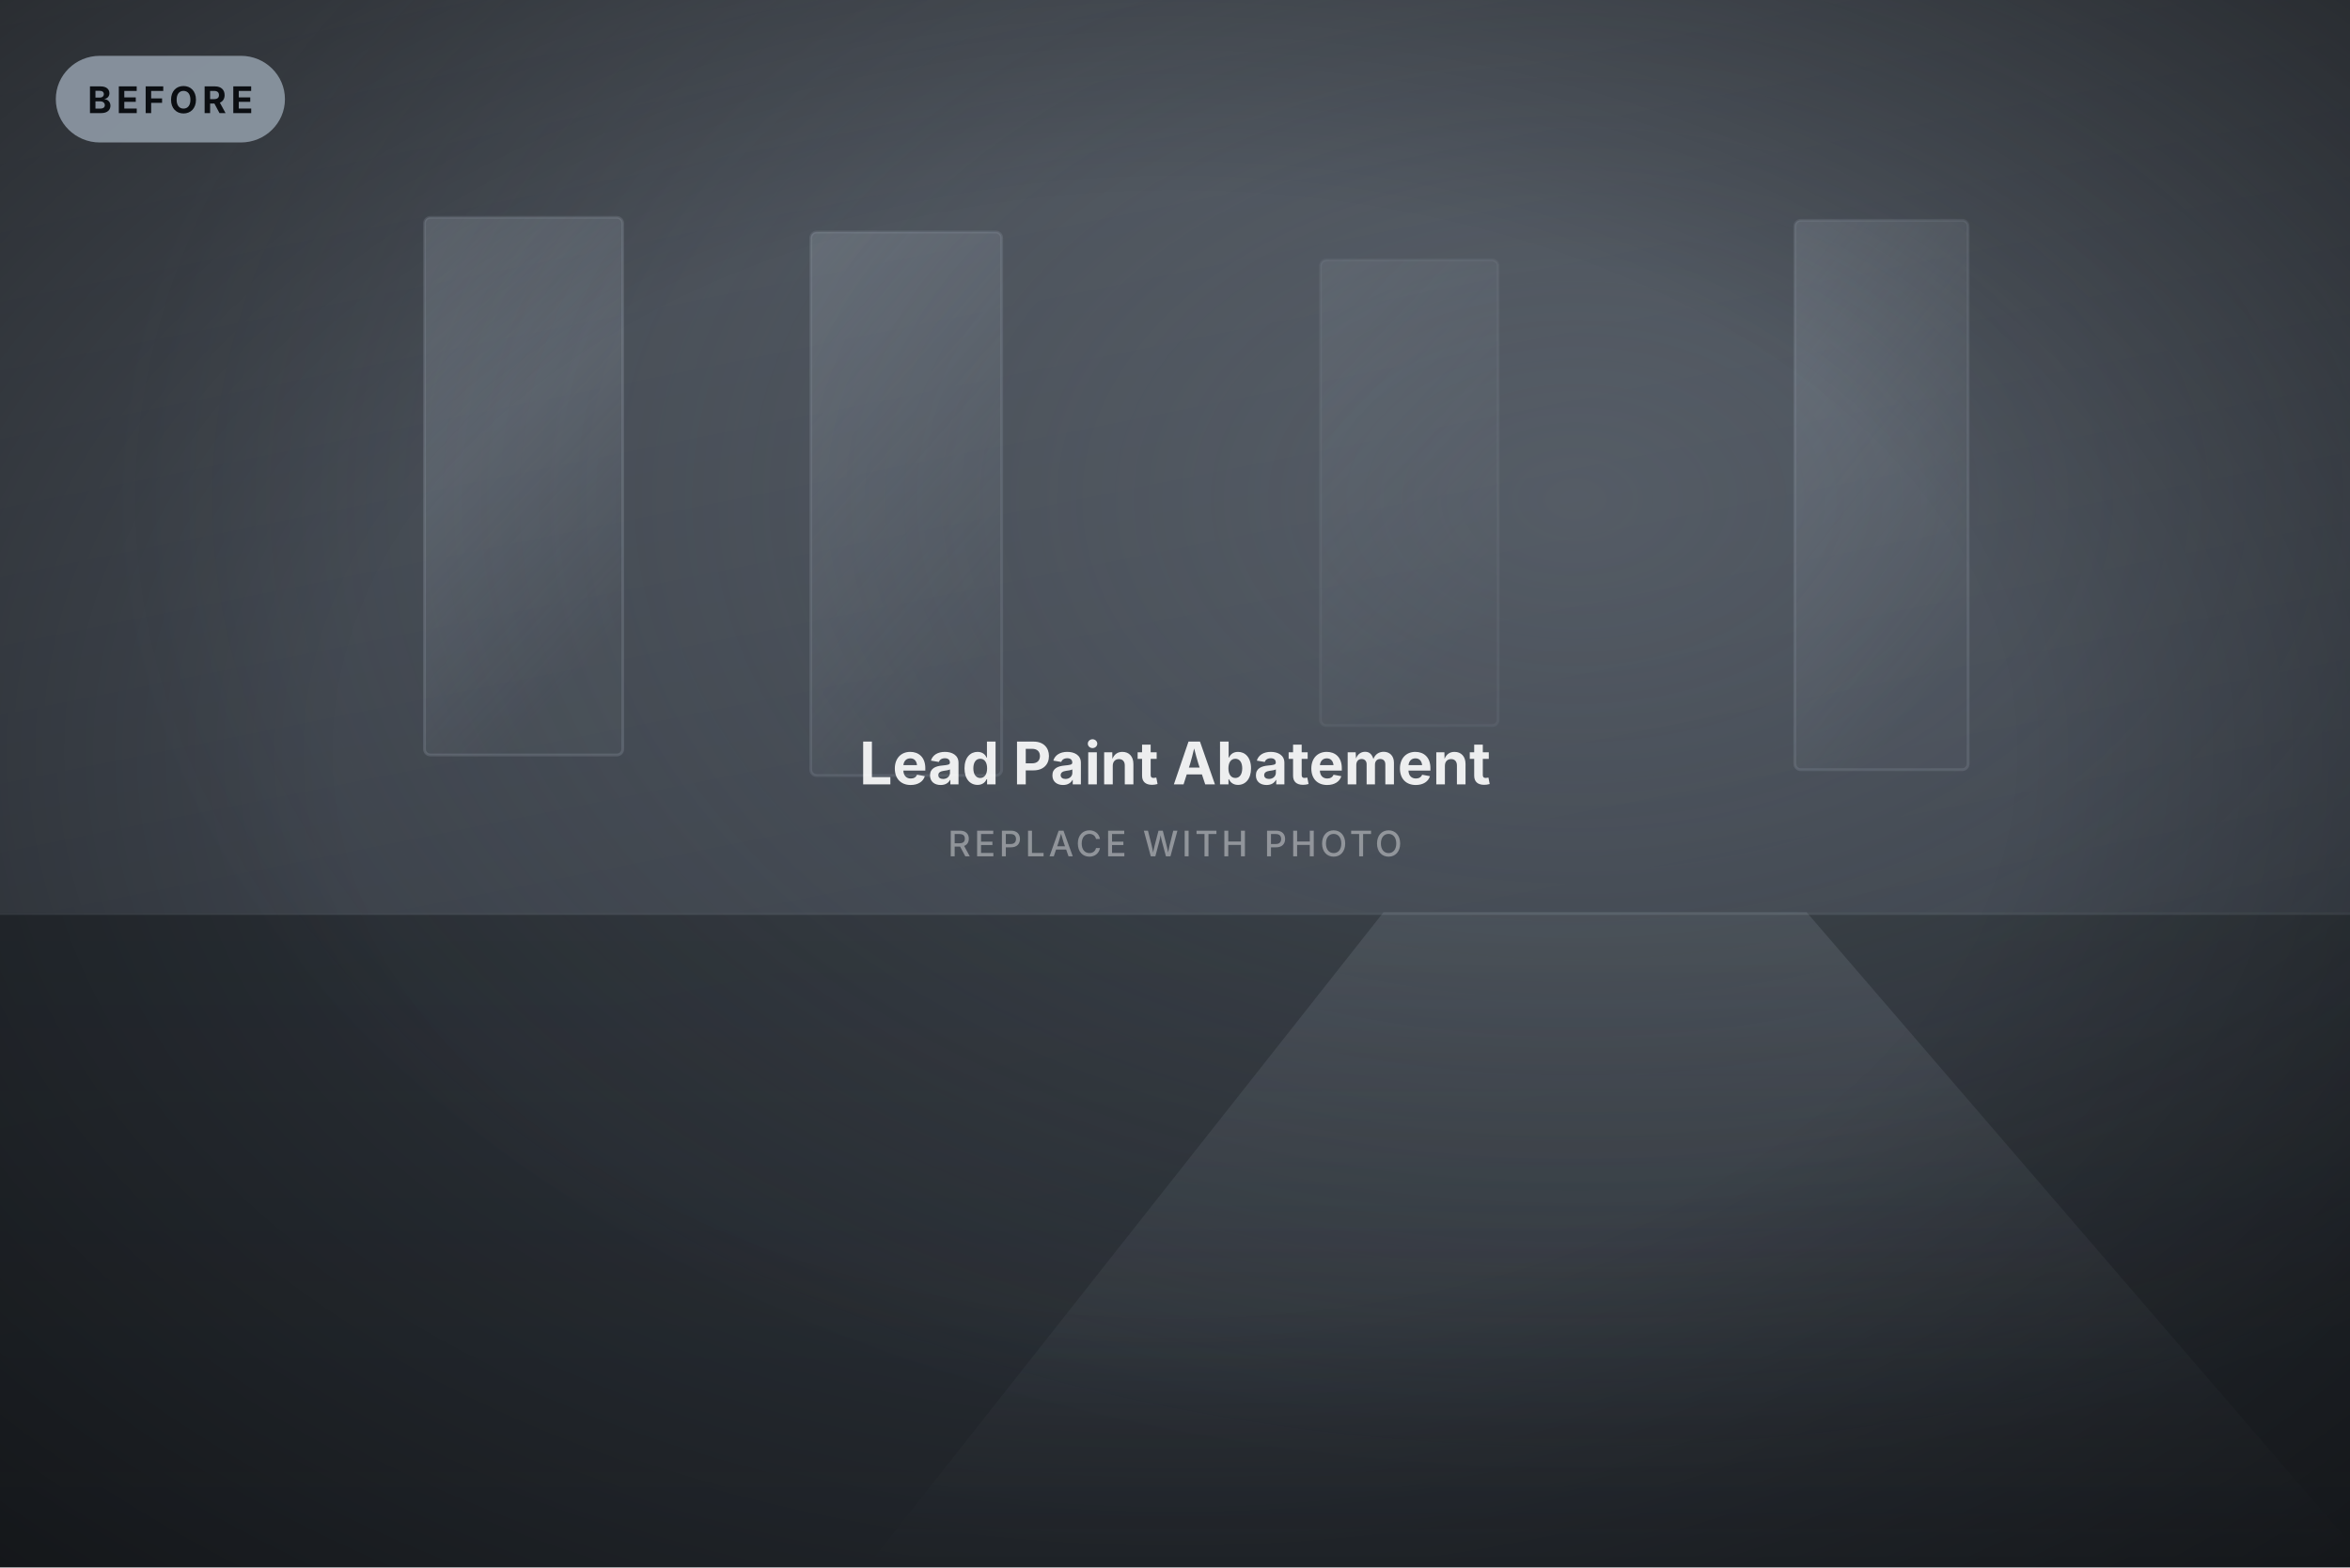
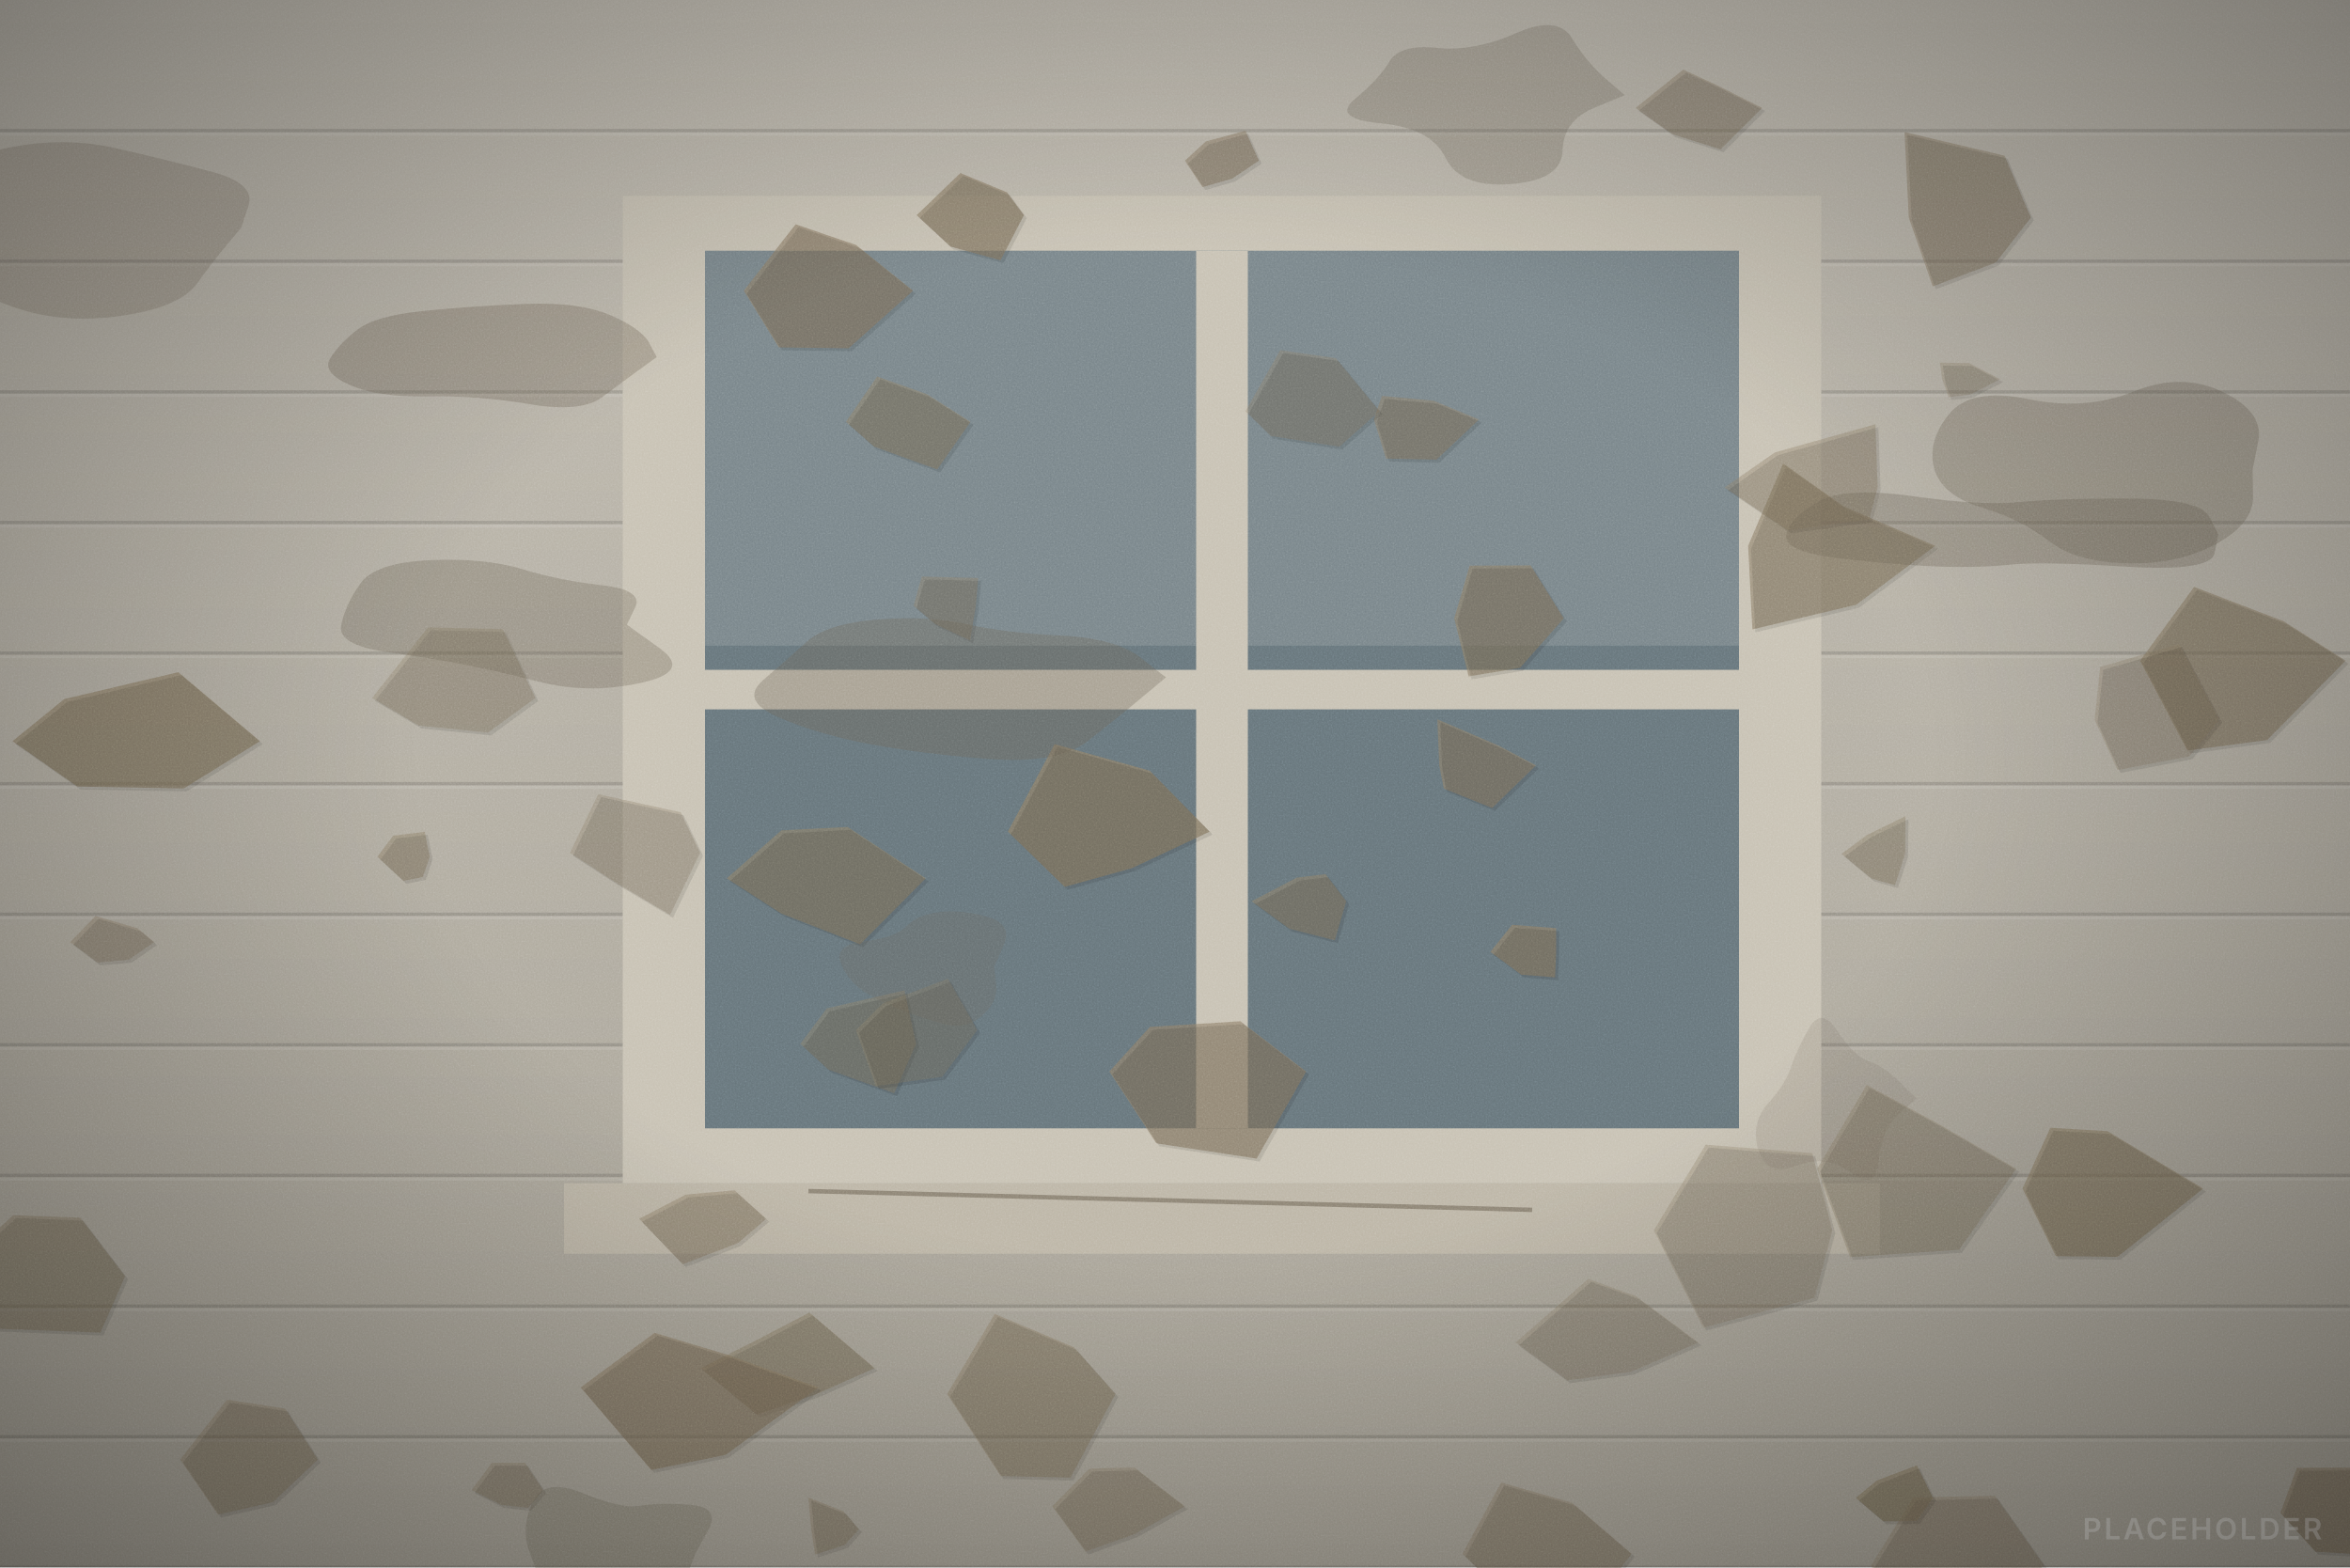
- <svg xmlns="http://www.w3.org/2000/svg" viewBox="0 0 1600 1067" width="1600" height="1067" role="img" aria-label="Lead Paint Abatement — placeholder image">
+ <svg xmlns="http://www.w3.org/2000/svg" viewBox="0 0 1600 1067" width="1600" height="1067" role="img" aria-label="Before: Lead paint abatement — illustrated placeholder">
  <defs>
-     <linearGradient id="wall-victorian-lead-before" x1="0" y1="0" x2="0.3" y2="1">
-       <stop offset="0" stop-color="#4A5058" />
-       <stop offset="1" stop-color="#313740" />
+     <linearGradient id="sdp1325" x1="0" y1="0" x2="0" y2="1">
+       <stop offset="0" stop-color="#c1bcb1" stop-opacity="1" />
+       <stop offset="1" stop-color="#a6a195" stop-opacity="1" />
    </linearGradient>
-     <linearGradient id="floor-victorian-lead-before" x1="0" y1="0" x2="0" y2="1">
-       <stop offset="0" stop-color="#262B31" stop-opacity="0.92" />
-       <stop offset="1" stop-color="#262B31" />
-     </linearGradient>
-     <linearGradient id="pane-victorian-lead-before" x1="0" y1="0" x2="0.4" y2="1">
-       <stop offset="0" stop-color="#A5B0BD" stop-opacity="0.85" />
-       <stop offset="1" stop-color="#A5B0BD" stop-opacity="0.12" />
-     </linearGradient>
-     <linearGradient id="shaft-victorian-lead-before" x1="0" y1="0" x2="0" y2="1">
-       <stop offset="0" stop-color="#A5B0BD" stop-opacity="0.34" />
-       <stop offset="1" stop-color="#A5B0BD" stop-opacity="0" />
-     </linearGradient>
-     <radialGradient id="lamp-victorian-lead-before" cx="0.669" cy="0.320" r="0.62">
-       <stop offset="0" stop-color="#8A94A0" stop-opacity="0.30" />
-       <stop offset="1" stop-color="#8A94A0" stop-opacity="0" />
-     </radialGradient>
-     <radialGradient id="vig-victorian-lead-before" cx="0.5" cy="0.48" r="0.78">
-       <stop offset="0.45" stop-color="#000000" stop-opacity="0" />
-       <stop offset="1" stop-color="#000000" stop-opacity="0.55" />
+     <filter id="grp1325" x="0" y="0" width="100%" height="100%">
+       <feTurbulence type="fractalNoise" baseFrequency="0.9" numOctaves="3" seed="7" result="n" />
+       <feColorMatrix in="n" type="saturate" values="0" />
+       <feComponentTransfer>
+         <feFuncA type="linear" slope="0.5" />
+       </feComponentTransfer>
+     </filter>
+     <radialGradient id="vgp1325" cx="0.5" cy="0.48" r="0.76">
+       <stop offset="0.42" stop-color="#000" stop-opacity="0" />
+       <stop offset="1" stop-color="#000" stop-opacity="0.42" />
    </radialGradient>
  </defs>
-   <rect width="1600" height="1067" fill="url(#wall-victorian-lead-before)" />
-   <rect x="289" y="148" width="135" height="366" rx="4" fill="url(#pane-victorian-lead-before)" fill-opacity="0.41" />
-   <rect x="289" y="148" width="135" height="366" rx="4" fill="none" stroke="#A5B0BD" stroke-opacity="0.22" stroke-width="1.9" />
-   <rect x="552" y="158" width="130" height="370" rx="4" fill="url(#pane-victorian-lead-before)" fill-opacity="0.33" />
-   <rect x="552" y="158" width="130" height="370" rx="4" fill="none" stroke="#A5B0BD" stroke-opacity="0.18" stroke-width="1.9" />
-   <rect x="899" y="177" width="121" height="317" rx="4" fill="url(#pane-victorian-lead-before)" fill-opacity="0.18" />
-   <rect x="899" y="177" width="121" height="317" rx="4" fill="none" stroke="#A5B0BD" stroke-opacity="0.10" stroke-width="1.9" />
-   <rect x="1222" y="150" width="118" height="374" rx="4" fill="url(#pane-victorian-lead-before)" fill-opacity="0.35" />
-   <rect x="1222" y="150" width="118" height="374" rx="4" fill="none" stroke="#A5B0BD" stroke-opacity="0.19" stroke-width="1.9" />
-   <rect y="621" width="1600" height="446" fill="url(#floor-victorian-lead-before)" />
-   <rect y="621" width="1600" height="1.9" fill="#A5B0BD" fill-opacity="0.18" />
-   <path d="M942 621 L1230 621 L1614 1067 L590 1067 Z" fill="url(#shaft-victorian-lead-before)" fill-opacity="0.5" />
-   <rect width="1600" height="1067" fill="url(#lamp-victorian-lead-before)" />
-   <rect width="1600" height="1067" fill="url(#vig-victorian-lead-before)" />
-   <text x="800" y="534" text-anchor="middle" font-family="Inter, Helvetica, Arial, sans-serif" font-size="40" font-weight="650" fill="#FFFFFF" fill-opacity="0.90">Lead Paint Abatement</text>
-   <text x="800" y="583" text-anchor="middle" font-family="Inter, Helvetica, Arial, sans-serif" font-size="24" font-weight="500" letter-spacing="2.4" fill="#FFFFFF" fill-opacity="0.40">REPLACE WITH PHOTO</text>
-   <g>
-     <rect x="38" y="38" width="156" height="59" rx="30" fill="#8A94A0" fill-opacity="0.95" />
-     <text x="116" y="77" text-anchor="middle" font-family="Inter, Helvetica, Arial, sans-serif" font-size="25" font-weight="700" letter-spacing="3.1" fill="#0B0E12">BEFORE</text>
-   </g>
+   <rect x="0.0" y="0.0" width="1600.0" height="1067.0" fill="url(#sdp1325)" />
+   <line x1="0.0" y1="88.9" x2="1600.0" y2="88.9" stroke="#000" stroke-width="2.20" stroke-opacity="0.130" stroke-linecap="butt" />
+   <line x1="0.0" y1="91.4" x2="1600.0" y2="91.4" stroke="#FFFFFF" stroke-width="2.00" stroke-opacity="0.100" stroke-linecap="butt" />
+   <line x1="0.0" y1="177.8" x2="1600.0" y2="177.8" stroke="#000" stroke-width="2.20" stroke-opacity="0.130" stroke-linecap="butt" />
+   <line x1="0.0" y1="180.3" x2="1600.0" y2="180.3" stroke="#FFFFFF" stroke-width="2.00" stroke-opacity="0.100" stroke-linecap="butt" />
+   <line x1="0.0" y1="266.8" x2="1600.0" y2="266.8" stroke="#000" stroke-width="2.20" stroke-opacity="0.130" stroke-linecap="butt" />
+   <line x1="0.0" y1="269.2" x2="1600.0" y2="269.2" stroke="#FFFFFF" stroke-width="2.00" stroke-opacity="0.100" stroke-linecap="butt" />
+   <line x1="0.0" y1="355.7" x2="1600.0" y2="355.7" stroke="#000" stroke-width="2.20" stroke-opacity="0.130" stroke-linecap="butt" />
+   <line x1="0.0" y1="358.2" x2="1600.0" y2="358.2" stroke="#FFFFFF" stroke-width="2.00" stroke-opacity="0.100" stroke-linecap="butt" />
+   <line x1="0.0" y1="444.6" x2="1600.0" y2="444.6" stroke="#000" stroke-width="2.20" stroke-opacity="0.130" stroke-linecap="butt" />
+   <line x1="0.0" y1="447.1" x2="1600.0" y2="447.1" stroke="#FFFFFF" stroke-width="2.00" stroke-opacity="0.100" stroke-linecap="butt" />
+   <line x1="0.0" y1="533.5" x2="1600.0" y2="533.5" stroke="#000" stroke-width="2.20" stroke-opacity="0.130" stroke-linecap="butt" />
+   <line x1="0.0" y1="536.0" x2="1600.0" y2="536.0" stroke="#FFFFFF" stroke-width="2.00" stroke-opacity="0.100" stroke-linecap="butt" />
+   <line x1="0.0" y1="622.4" x2="1600.0" y2="622.4" stroke="#000" stroke-width="2.20" stroke-opacity="0.130" stroke-linecap="butt" />
+   <line x1="0.0" y1="624.9" x2="1600.0" y2="624.9" stroke="#FFFFFF" stroke-width="2.00" stroke-opacity="0.100" stroke-linecap="butt" />
+   <line x1="0.0" y1="711.3" x2="1600.0" y2="711.3" stroke="#000" stroke-width="2.20" stroke-opacity="0.130" stroke-linecap="butt" />
+   <line x1="0.0" y1="713.8" x2="1600.0" y2="713.8" stroke="#FFFFFF" stroke-width="2.00" stroke-opacity="0.100" stroke-linecap="butt" />
+   <line x1="0.0" y1="800.2" x2="1600.0" y2="800.2" stroke="#000" stroke-width="2.20" stroke-opacity="0.130" stroke-linecap="butt" />
+   <line x1="0.0" y1="802.8" x2="1600.0" y2="802.8" stroke="#FFFFFF" stroke-width="2.00" stroke-opacity="0.100" stroke-linecap="butt" />
+   <line x1="0.0" y1="889.2" x2="1600.0" y2="889.2" stroke="#000" stroke-width="2.20" stroke-opacity="0.130" stroke-linecap="butt" />
+   <line x1="0.0" y1="891.7" x2="1600.0" y2="891.7" stroke="#FFFFFF" stroke-width="2.00" stroke-opacity="0.100" stroke-linecap="butt" />
+   <line x1="0.0" y1="978.1" x2="1600.0" y2="978.1" stroke="#000" stroke-width="2.20" stroke-opacity="0.130" stroke-linecap="butt" />
+   <line x1="0.0" y1="980.6" x2="1600.0" y2="980.6" stroke="#FFFFFF" stroke-width="2.00" stroke-opacity="0.100" stroke-linecap="butt" />
+   <line x1="0.0" y1="1067.0" x2="1600.0" y2="1067.0" stroke="#000" stroke-width="2.20" stroke-opacity="0.130" stroke-linecap="butt" />
+   <line x1="0.0" y1="1069.5" x2="1600.0" y2="1069.5" stroke="#FFFFFF" stroke-width="2.00" stroke-opacity="0.100" stroke-linecap="butt" />
+   <rect x="424.0" y="133.4" width="816.0" height="672.2" fill="#C8C2B4" />
+   <rect x="480.0" y="170.7" width="704.0" height="597.5" fill="#5E6E76" fill-opacity="0.900" />
+   <rect x="480.0" y="170.7" width="704.0" height="268.9" fill="#FFFFFF" fill-opacity="0.120" />
+   <line x1="832.0" y1="170.7" x2="832.0" y2="768.2" stroke="#C8C2B4" stroke-width="35.20" stroke-opacity="1.000" stroke-linecap="butt" />
+   <line x1="480.0" y1="469.5" x2="1184.0" y2="469.5" stroke="#C8C2B4" stroke-width="26.89" stroke-opacity="1.000" stroke-linecap="butt" />
+   <rect x="384.0" y="805.6" width="896.0" height="48.0" fill="#BDB6A7" />
+   <polygon points="85.2,868.9 68.4,907.3 -2.3,904.6 -36.0,868.9 8.9,827.3 54.7,829.0" fill="#8E7F66" fill-opacity="0.489" />
+   <polygon points="87.2,870.9 70.4,909.3 -0.3,906.6 -34.0,870.9 10.9,829.3 56.7,831.0" fill="#000" fill-opacity="0.100" />
+   <polygon points="1199.8,73.5 1171.4,101.7 1138.7,91.4 1113.6,73.5 1146.0,47.4 1168.4,57.7" fill="#8E7F66" fill-opacity="0.429" />
+   <polygon points="1201.8,75.5 1173.4,103.7 1140.7,93.4 1115.6,75.5 1148.0,49.4 1170.4,59.7" fill="#000" fill-opacity="0.100" />
+   <polygon points="1247.5,837.6 1235.4,883.5 1159.7,903.9 1126.0,837.6 1161.3,779.3 1233.9,785.1" fill="#8E7F66" fill-opacity="0.326" />
+   <polygon points="1249.5,839.6 1237.4,885.5 1161.7,905.9 1128.0,839.6 1163.3,781.3 1235.9,787.1" fill="#000" fill-opacity="0.100" />
+   <polygon points="364.5,475.2 332.3,498.7 285.1,494.0 253.3,475.2 291.4,427.1 342.4,428.3" fill="#8E7F66" fill-opacity="0.354" />
+   <polygon points="366.5,477.2 334.3,500.7 287.1,496.0 255.3,477.2 293.4,429.1 344.4,430.3" fill="#000" fill-opacity="0.100" />
+   <polygon points="823.6,566.2 770.6,591.1 724.9,603.8 686.2,566.2 718.0,506.6 782.8,524.7" fill="#8E7F66" fill-opacity="0.667" />
+   <polygon points="825.6,568.2 772.6,593.1 726.9,605.8 688.2,568.2 720.0,508.6 784.8,526.7" fill="#000" fill-opacity="0.100" />
+   <polygon points="1064.7,421.0 1034.9,454.7 999.9,460.5 990.1,421.0 1000.6,385.1 1042.1,384.9" fill="#8E7F66" fill-opacity="0.595" />
+   <polygon points="1066.7,423.0 1036.9,456.7 1001.9,462.5 992.1,423.0 1002.6,387.1 1044.1,386.9" fill="#000" fill-opacity="0.100" />
+   <polygon points="1382.7,148.2 1358.8,178.8 1315.9,195.0 1299.6,148.2 1296.7,89.9 1364.8,106.0" fill="#8E7F66" fill-opacity="0.493" />
+   <polygon points="1384.7,150.2 1360.8,180.8 1317.9,197.0 1301.6,150.2 1298.7,91.9 1366.8,108.0" fill="#000" fill-opacity="0.100" />
+   <polygon points="1045.8,521.1 1015.9,550.1 983.0,536.9 979.9,521.1 978.6,489.7 1020.3,507.6" fill="#8E7F66" fill-opacity="0.555" />
+   <polygon points="1047.8,523.1 1017.9,552.1 985.0,538.9 981.9,523.1 980.6,491.7 1022.3,509.6" fill="#000" fill-opacity="0.100" />
+   <polygon points="623.7,710.7 608.8,744.3 564.0,728.2 544.9,710.7 562.9,686.5 615.8,674.2" fill="#8E7F66" fill-opacity="0.386" />
+   <polygon points="625.7,712.7 610.8,746.3 566.0,730.2 546.9,712.7 564.9,688.5 617.8,676.2" fill="#000" fill-opacity="0.100" />
+   <polygon points="1007.0,285.6 978.0,313.0 943.6,312.2 935.4,285.6 940.8,269.5 976.1,272.8" fill="#8E7F66" fill-opacity="0.478" />
+   <polygon points="1009.0,287.6 980.0,315.0 945.6,314.2 937.4,287.6 942.8,271.5 978.1,274.8" fill="#000" fill-opacity="0.100" />
+   <polygon points="697.1,146.5 681.2,177.2 647.2,167.9 624.1,146.5 653.9,117.8 685.7,131.0" fill="#8E7F66" fill-opacity="0.634" />
+   <polygon points="699.1,148.5 683.2,179.2 649.2,169.9 626.1,148.5 655.9,119.8 687.7,133.0" fill="#000" fill-opacity="0.100" />
+   <polygon points="1361.8,258.2 1341.5,268.6 1326.7,270.4 1322.4,258.2 1320.8,246.9 1340.6,247.2" fill="#8E7F66" fill-opacity="0.312" />
+   <polygon points="1363.8,260.2 1343.5,270.6 1328.7,272.4 1324.4,260.2 1322.8,248.9 1342.6,249.2" fill="#000" fill-opacity="0.100" />
+   <polygon points="292.6,583.3 287.9,597.0 274.7,599.7 256.9,583.3 267.7,568.9 289.2,566.3" fill="#8E7F66" fill-opacity="0.466" />
+   <polygon points="294.6,585.3 289.9,599.0 276.7,601.7 258.9,585.3 269.7,570.9 291.2,568.3" fill="#000" fill-opacity="0.100" />
+   <polygon points="759.5,949.1 728.8,1006.0 681.3,1004.9 644.8,949.1 677.3,894.5 731.2,917.2" fill="#8E7F66" fill-opacity="0.468" />
+   <polygon points="761.5,951.1 730.8,1008.0 683.3,1006.9 646.8,951.1 679.3,896.5 733.2,919.2" fill="#000" fill-opacity="0.100" />
+   <polygon points="1156.4,914.0 1110.5,933.9 1067.1,939.7 1031.9,914.0 1081.4,870.7 1113.9,882.5" fill="#8E7F66" fill-opacity="0.334" />
+   <polygon points="1158.4,916.0 1112.5,935.9 1069.1,941.7 1033.9,916.0 1083.4,872.7 1115.9,884.5" fill="#000" fill-opacity="0.100" />
+   <polygon points="665.4,701.3 641.5,733.1 596.3,739.4 582.8,701.3 601.1,683.1 645.4,666.3" fill="#8E7F66" fill-opacity="0.300" />
+   <polygon points="667.4,703.3 643.5,735.1 598.3,741.4 584.8,703.3 603.1,685.1 647.4,668.3" fill="#000" fill-opacity="0.100" />
+   <polygon points="1391.6,1065.6 1344.9,1111.0 1293.7,1115.9 1274.0,1065.6 1302.7,1019.5 1358.3,1018.3" fill="#8E7F66" fill-opacity="0.394" />
+   <polygon points="1393.6,1067.6 1346.9,1113.0 1295.7,1117.9 1276.0,1067.6 1304.7,1021.5 1360.3,1020.3" fill="#000" fill-opacity="0.100" />
+   <polygon points="806.7,1025.5 772.1,1044.6 739.0,1056.4 716.4,1025.5 741.7,999.8 772.5,999.1" fill="#8E7F66" fill-opacity="0.386" />
+   <polygon points="808.7,1027.5 774.1,1046.6 741.0,1058.4 718.4,1027.5 743.7,1001.8 774.5,1001.1" fill="#000" fill-opacity="0.100" />
+   <polygon points="595.5,931.4 556.9,948.7 515.5,963.2 477.0,931.4 515.4,912.2 551.1,893.6" fill="#8E7F66" fill-opacity="0.505" />
+   <polygon points="597.5,933.4 558.9,950.7 517.5,965.2 479.0,933.4 517.4,914.2 553.1,895.6" fill="#000" fill-opacity="0.100" />
+   <polygon points="621.7,197.9 577.8,237.1 530.2,236.5 506.4,197.9 541.7,152.7 582.9,166.8" fill="#8E7F66" fill-opacity="0.627" />
+   <polygon points="623.7,199.9 579.8,239.1 532.2,238.5 508.4,199.9 543.7,154.7 584.9,168.8" fill="#000" fill-opacity="0.100" />
+   <polygon points="1317.6,371.6 1263.8,411.7 1193.1,428.5 1190.2,371.6 1214.1,315.6 1255.3,344.8" fill="#8E7F66" fill-opacity="0.609" />
+   <polygon points="1319.6,373.6 1265.8,413.7 1195.1,430.5 1192.2,373.6 1216.1,317.6 1257.3,346.8" fill="#000" fill-opacity="0.100" />
+   <polygon points="889.3,729.5 855.6,788.8 787.3,778.4 755.3,729.5 782.9,699.1 844.5,695.3" fill="#8E7F66" fill-opacity="0.625" />
+   <polygon points="891.3,731.5 857.6,790.8 789.3,780.4 757.3,731.5 784.9,701.1 846.5,697.3" fill="#000" fill-opacity="0.100" />
+   <polygon points="939.2,279.9 911.9,304.1 865.2,296.8 848.0,279.9 871.6,238.4 909.5,243.8" fill="#8E7F66" fill-opacity="0.351" />
+   <polygon points="941.2,281.9 913.9,306.1 867.2,298.8 850.0,281.9 873.6,240.4 911.5,245.8" fill="#000" fill-opacity="0.100" />
+   <polygon points="521.7,829.8 502.4,846.3 464.8,860.7 435.1,829.8 466.8,813.3 500.1,810.4" fill="#8E7F66" fill-opacity="0.447" />
+   <polygon points="523.7,831.8 504.4,848.3 466.8,862.7 437.1,831.8 468.8,815.3 502.1,812.4" fill="#000" fill-opacity="0.100" />
+   <polygon points="1597.0,449.8 1543.6,503.8 1489.3,511.0 1457.1,449.8 1493.9,399.6 1554.9,423.0" fill="#8E7F66" fill-opacity="0.600" />
+   <polygon points="1599.0,451.8 1545.6,505.8 1491.3,513.0 1459.1,451.8 1495.9,401.6 1556.9,425.0" fill="#000" fill-opacity="0.100" />
+   <polygon points="1500.0,809.2 1441.7,855.7 1399.7,855.2 1377.0,809.2 1396.0,767.8 1434.9,770.1" fill="#8E7F66" fill-opacity="0.624" />
+   <polygon points="1502.0,811.2 1443.7,857.7 1401.7,857.2 1379.0,811.2 1398.0,769.8 1436.9,772.1" fill="#000" fill-opacity="0.100" />
+   <polygon points="105.0,641.4 87.6,653.4 66.4,655.3 47.8,641.4 65.0,623.6 93.7,632.0" fill="#8E7F66" fill-opacity="0.407" />
+   <polygon points="107.0,643.4 89.6,655.4 68.4,657.3 49.8,643.4 67.0,625.6 95.7,634.0" fill="#000" fill-opacity="0.100" />
+   <polygon points="557.3,944.6 494.0,990.5 443.4,1000.8 395.3,944.6 445.7,907.4 494.6,922.1" fill="#8E7F66" fill-opacity="0.627" />
+   <polygon points="559.3,946.6 496.0,992.5 445.4,1002.8 397.3,946.6 447.7,909.4 496.6,924.1" fill="#000" fill-opacity="0.100" />
+   <polygon points="1297.1,581.3 1290.2,602.7 1274.1,598.1 1253.8,581.3 1271.1,568.5 1297.4,555.6" fill="#8E7F66" fill-opacity="0.426" />
+   <polygon points="1299.1,583.3 1292.2,604.7 1276.1,600.1 1255.8,583.3 1273.1,570.5 1299.4,557.6" fill="#000" fill-opacity="0.100" />
+   <polygon points="664.4,412.4 660.5,436.0 636.8,424.9 622.0,412.4 627.6,392.5 666.0,393.5" fill="#8E7F66" fill-opacity="0.395" />
+   <polygon points="666.4,414.4 662.5,438.0 638.8,426.9 624.0,414.4 629.6,394.5 668.0,395.5" fill="#000" fill-opacity="0.100" />
+   <polygon points="1677.7,1030.0 1639.1,1060.1 1576.4,1056.4 1552.6,1030.0 1563.8,999.3 1634.1,999.0" fill="#8E7F66" fill-opacity="0.635" />
+   <polygon points="1679.7,1032.0 1641.1,1062.1 1578.4,1058.4 1554.6,1032.0 1565.8,1001.3 1636.1,1001.0" fill="#000" fill-opacity="0.100" />
+   <polygon points="1511.0,490.0 1490.7,514.9 1441.7,524.2 1426.1,490.0 1429.9,454.1 1483.6,438.4" fill="#8E7F66" fill-opacity="0.324" />
+   <polygon points="1513.0,492.0 1492.7,516.9 1443.7,526.2 1428.1,492.0 1431.9,456.1 1485.6,440.4" fill="#000" fill-opacity="0.100" />
+   <polygon points="476.7,580.6 456.2,622.9 418.5,600.4 388.0,580.6 407.3,540.7 463.4,553.0" fill="#8E7F66" fill-opacity="0.334" />
+   <polygon points="478.7,582.6 458.2,624.9 420.5,602.4 390.0,582.6 409.3,542.7 465.4,555.0" fill="#000" fill-opacity="0.100" />
+   <polygon points="660.8,287.2 638.1,319.6 595.1,304.1 575.9,287.2 597.2,256.3 631.2,268.4" fill="#8E7F66" fill-opacity="0.519" />
+   <polygon points="662.8,289.2 640.1,321.6 597.1,306.1 577.9,289.2 599.2,258.3 633.2,270.4" fill="#000" fill-opacity="0.100" />
+   <polygon points="216.4,993.7 185.8,1022.7 148.4,1031.2 122.6,993.7 154.6,952.9 194.2,959.0" fill="#8E7F66" fill-opacity="0.429" />
+   <polygon points="218.4,995.7 187.8,1024.7 150.4,1033.2 124.6,995.7 156.6,954.9 196.2,961.0" fill="#000" fill-opacity="0.100" />
+   <polygon points="369.9,1014.5 359.6,1026.6 341.2,1024.6 321.0,1014.5 334.9,995.9 357.4,995.9" fill="#8E7F66" fill-opacity="0.403" />
+   <polygon points="371.9,1016.5 361.6,1028.6 343.2,1026.6 323.0,1016.5 336.9,997.9 359.4,997.9" fill="#000" fill-opacity="0.100" />
+   <polygon points="1372.8,795.7 1333.8,850.9 1259.6,855.8 1237.2,795.7 1270.9,738.6 1318.6,764.5" fill="#8E7F66" fill-opacity="0.385" />
+   <polygon points="1374.8,797.7 1335.8,852.9 1261.6,857.8 1239.2,797.7 1272.9,740.6 1320.6,766.5" fill="#000" fill-opacity="0.100" />
+   <polygon points="1059.5,648.1 1058.8,665.4 1035.8,663.6 1014.7,648.1 1029.5,629.6 1059.5,631.9" fill="#8E7F66" fill-opacity="0.627" />
+   <polygon points="1061.5,650.1 1060.8,667.4 1037.8,665.6 1016.7,650.1 1031.5,631.6 1061.5,633.9" fill="#000" fill-opacity="0.100" />
+   <polygon points="916.6,613.6 908.8,640.2 877.8,632.3 852.1,613.6 882.9,597.5 902.5,595.1" fill="#8E7F66" fill-opacity="0.512" />
+   <polygon points="918.6,615.6 910.8,642.2 879.8,634.3 854.1,615.6 884.9,599.5 904.5,597.1" fill="#000" fill-opacity="0.100" />
+   <polygon points="1278.4,331.9 1272.7,353.6 1217.4,361.1 1174.1,331.9 1208.4,308.0 1276.9,288.8" fill="#8E7F66" fill-opacity="0.401" />
+   <polygon points="1280.4,333.9 1274.7,355.6 1219.4,363.1 1176.1,333.9 1210.4,310.0 1278.9,290.8" fill="#000" fill-opacity="0.100" />
+   <polygon points="584.8,1041.2 575.3,1051.8 554.9,1058.4 552.3,1041.2 550.3,1019.5 574.3,1029.0" fill="#8E7F66" fill-opacity="0.445" />
+   <polygon points="586.8,1043.2 577.3,1053.8 556.9,1060.4 554.3,1043.2 552.3,1021.5 576.3,1031.0" fill="#000" fill-opacity="0.100" />
+   <polygon points="857.1,109.4 838.9,121.6 818.7,127.4 806.7,109.4 821.0,96.3 847.9,89.0" fill="#8E7F66" fill-opacity="0.541" />
+   <polygon points="859.1,111.4 840.9,123.6 820.7,129.4 808.7,111.4 823.0,98.3 849.9,91.0" fill="#000" fill-opacity="0.100" />
+   <polygon points="177.0,504.6 125.1,536.8 52.7,535.5 8.5,504.6 43.8,475.9 121.4,457.6" fill="#8E7F66" fill-opacity="0.660" />
+   <polygon points="179.0,506.6 127.1,538.8 54.7,537.5 10.5,506.6 45.8,477.9 123.4,459.6" fill="#000" fill-opacity="0.100" />
+   <polygon points="1110.9,1057.8 1071.9,1109.0 1035.7,1096.9 995.7,1057.8 1022.1,1009.3 1070.4,1023.1" fill="#8E7F66" fill-opacity="0.423" />
+   <polygon points="1112.9,1059.8 1073.9,1111.0 1037.7,1098.9 997.7,1059.8 1024.1,1011.3 1072.4,1025.1" fill="#000" fill-opacity="0.100" />
+   <polygon points="630.3,598.0 585.6,642.9 532.0,622.0 494.8,598.0 532.0,565.3 577.1,563.0" fill="#8E7F66" fill-opacity="0.575" />
+   <polygon points="632.3,600.0 587.6,644.9 534.0,624.0 496.8,600.0 534.0,567.3 579.1,565.0" fill="#000" fill-opacity="0.100" />
+   <polygon points="1316.1,1019.8 1304.9,1035.6 1282.4,1035.8 1263.5,1019.8 1277.7,1008.0 1305.1,997.6" fill="#8E7F66" fill-opacity="0.651" />
+   <polygon points="1318.1,1021.8 1306.9,1037.6 1284.4,1037.8 1265.5,1021.8 1279.7,1010.0 1307.1,999.6" fill="#000" fill-opacity="0.100" />
+   <path d="M1304.9,747.9 Q1304.9,747.9 1293.0,758.4 Q1281.0,768.9 1279.2,790.0 Q1277.3,811.1 1260.4,798.4 Q1243.4,785.8 1223.2,793.6 Q1202.9,801.5 1197.3,783.2 Q1191.6,764.9 1203.6,751.5 Q1215.6,738.0 1219.0,727.5 Q1222.4,717.0 1231.1,700.9 Q1239.9,684.8 1250.9,701.8 Q1261.9,718.8 1272.2,722.4 Q1282.5,725.9 1293.7,736.9 Z" fill="#6E6455" fill-opacity="0.156" />
+   <path d="M1533.7,319.7 Q1533.7,319.7 1534.0,338.0 Q1534.3,356.3 1509.1,370.2 Q1484.0,384.1 1448.9,383.5 Q1413.8,382.9 1395.1,368.4 Q1376.5,353.8 1349.2,345.5 Q1321.8,337.1 1316.9,318.9 Q1312.0,300.6 1326.9,282.1 Q1341.7,263.6 1380.8,271.7 Q1419.9,279.8 1452.8,266.5 Q1485.6,253.3 1513.5,266.9 Q1541.4,280.5 1537.6,300.1 Z" fill="#6E6455" fill-opacity="0.315" />
+   <path d="M1510.4,363.8 Q1510.4,363.8 1507.8,376.6 Q1505.1,389.3 1447.7,385.8 Q1390.3,382.2 1368.8,384.4 Q1347.3,386.7 1319.9,385.7 Q1292.5,384.8 1253.0,380.2 Q1213.5,375.5 1216.2,364.0 Q1218.8,352.6 1237.2,341.9 Q1255.5,331.2 1302.3,337.8 Q1349.1,344.4 1374.9,341.8 Q1400.7,339.3 1449.3,339.4 Q1498.0,339.6 1504.2,351.7 Z" fill="#6E6455" fill-opacity="0.340" />
+   <path d="M793.8,461.2 Q793.8,461.2 777.6,474.7 Q761.4,488.3 741.0,504.3 Q720.5,520.2 674.2,516.8 Q627.8,513.3 592.6,506.7 Q557.3,500.1 530.4,488.5 Q503.4,477.0 519.7,462.9 Q536.0,448.9 549.4,436.8 Q562.8,424.6 597.3,421.8 Q631.7,419.0 658.4,425.0 Q685.1,430.9 722.4,432.7 Q759.7,434.5 776.7,447.8 Z" fill="#6E6455" fill-opacity="0.331" />
+   <path d="M676.9,658.2 Q676.9,658.2 678.2,670.2 Q679.6,682.2 668.3,691.8 Q657.0,701.5 641.2,696.8 Q625.3,692.1 614.3,687.9 Q603.3,683.6 591.2,676.9 Q579.0,670.2 572.9,656.8 Q566.9,643.4 588.2,640.9 Q609.5,638.4 617.3,630.5 Q625.0,622.6 639.8,620.9 Q654.5,619.2 672.1,624.1 Q689.8,629.1 683.3,643.7 Z" fill="#6E6455" fill-opacity="0.213" />
+   <path d="M164.2,155.1 Q164.2,155.1 154.8,166.3 Q145.5,177.4 133.9,193.3 Q122.4,209.2 82.9,215.0 Q43.4,220.7 10.8,209.6 Q-21.7,198.4 -37.9,184.4 Q-54.2,170.3 -55.8,154.9 Q-57.4,139.6 -43.9,123.5 Q-30.4,107.5 7.1,100.3 Q44.5,93.0 79.3,101.0 Q114.1,108.9 144.1,116.9 Q174.1,124.9 169.2,140.0 Z" fill="#6E6455" fill-opacity="0.255" />
+   <path d="M447.1,243.1 Q447.1,243.1 435.7,251.4 Q424.3,259.7 410.0,270.4 Q395.7,281.1 360.3,275.1 Q324.8,269.2 291.1,269.9 Q257.3,270.6 238.0,262.0 Q218.7,253.5 225.0,243.6 Q231.3,233.8 243.4,224.4 Q255.6,215.0 288.2,211.7 Q320.7,208.4 357.9,206.9 Q395.1,205.5 416.1,214.8 Q437.0,224.0 442.1,233.6 Z" fill="#6E6455" fill-opacity="0.328" />
+   <path d="M1106.2,64.8 Q1106.2,64.8 1085.3,73.5 Q1064.4,82.2 1063.9,102.4 Q1063.3,122.7 1028.8,125.3 Q994.3,128.0 984.3,107.6 Q974.3,87.1 940.3,84.0 Q906.3,80.8 922.6,67.3 Q938.9,53.8 946.0,41.9 Q953.1,30.0 978.4,32.6 Q1003.6,35.2 1032.1,22.6 Q1060.6,10.0 1070.4,26.2 Q1080.2,42.3 1093.2,53.6 Z" fill="#6E6455" fill-opacity="0.262" />
+   <path d="M473.8,1057.0 Q473.8,1057.0 470.2,1066.3 Q466.5,1075.7 462.1,1090.8 Q457.6,1106.0 438.4,1106.2 Q419.1,1106.5 399.1,1103.6 Q379.1,1100.6 372.4,1085.8 Q365.7,1071.1 360.2,1055.7 Q354.7,1040.4 362.5,1023.0 Q370.4,1005.7 396.6,1016.5 Q422.9,1027.4 435.8,1025.1 Q448.8,1022.9 469.8,1024.5 Q490.8,1026.2 482.3,1041.6 Z" fill="#6E6455" fill-opacity="0.289" />
+   <path d="M426.8,425.3 Q426.8,425.3 449.1,441.3 Q471.4,457.4 436.0,465.0 Q400.5,472.6 368.0,464.4 Q335.5,456.2 315.8,452.4 Q296.1,448.6 262.9,443.8 Q229.6,439.0 232.3,425.6 Q235.0,412.1 245.1,397.6 Q255.1,383.0 292.7,381.4 Q330.3,379.7 355.6,387.5 Q380.9,395.2 409.6,398.4 Q438.2,401.7 432.5,413.5 Z" fill="#6E6455" fill-opacity="0.324" />
+   <line x1="550.4" y1="810.9" x2="1043.2" y2="823.7" stroke="#6E6455" stroke-width="3.00" stroke-opacity="0.600" stroke-linecap="butt" />
+   <text x="1581" y="1048" text-anchor="end" font-family="Inter, Helvetica, Arial, sans-serif" font-size="20" font-weight="600" letter-spacing="1.7" fill="#FFFFFF" fill-opacity="0.34">PLACEHOLDER</text>
+   <rect width="1600" height="1067" filter="url(#grp1325)" opacity="0.5" style="mix-blend-mode:overlay" />
+   <rect width="1600" height="1067" fill="url(#vgp1325)" />
</svg>
